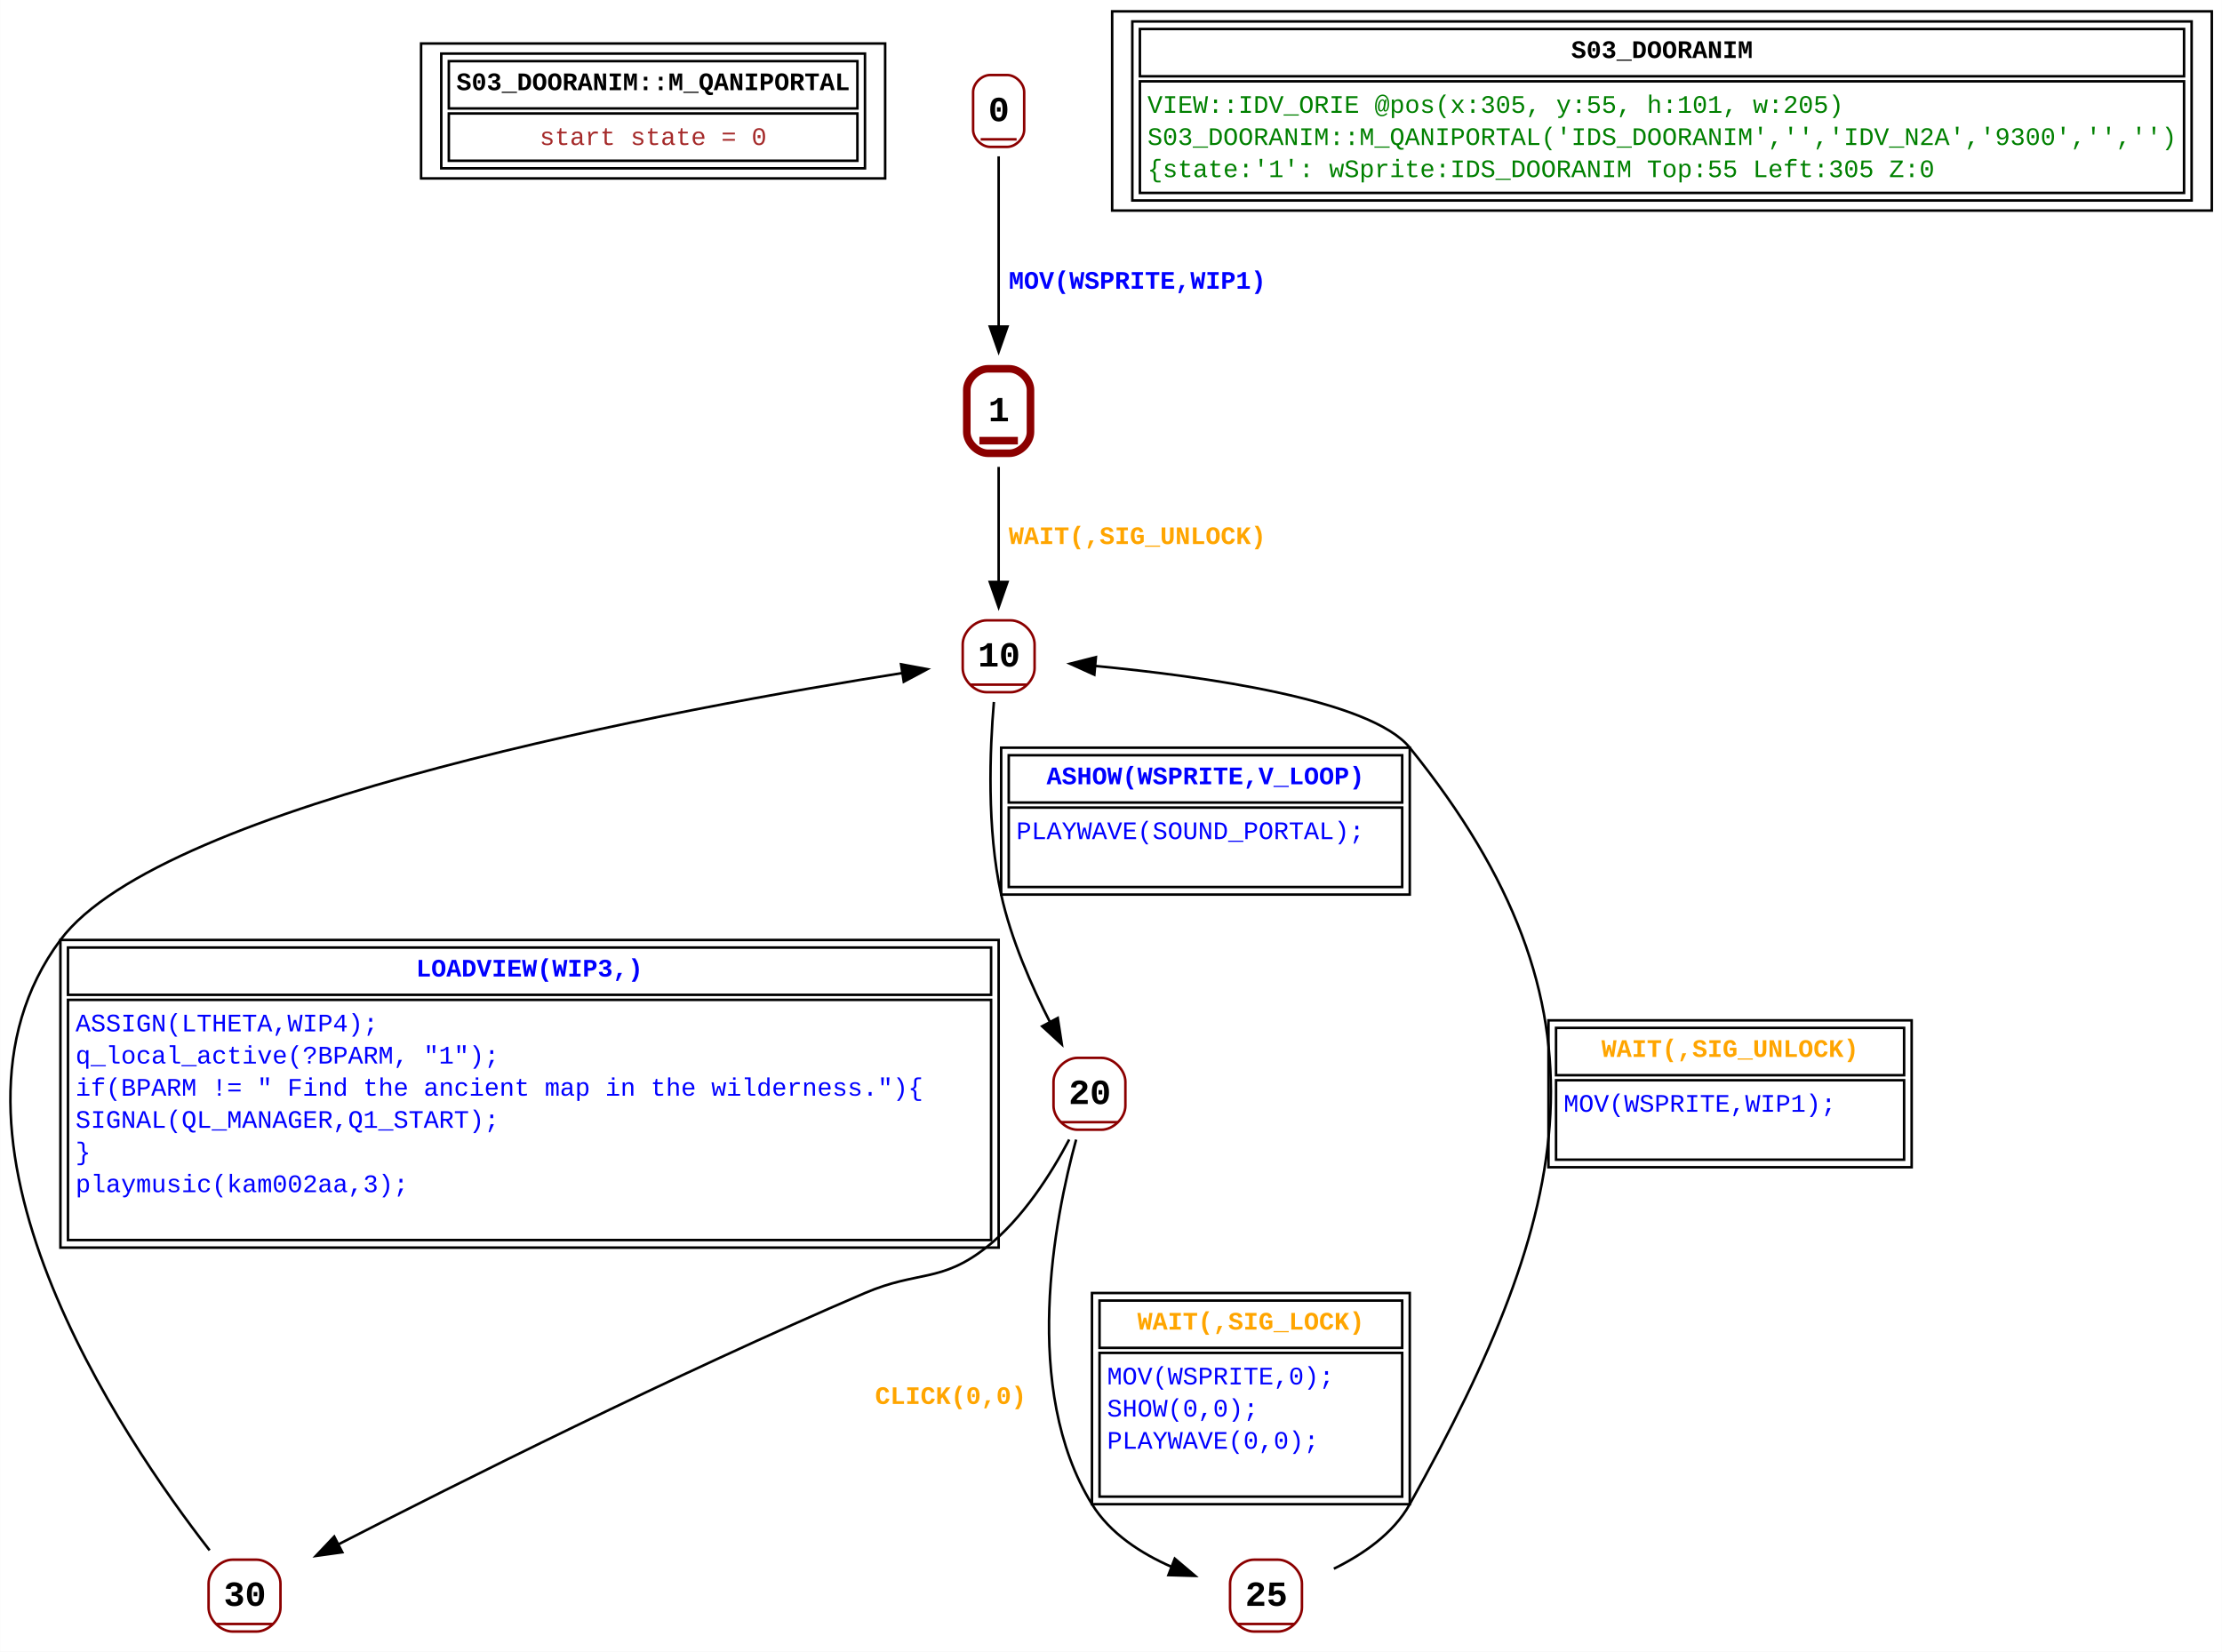
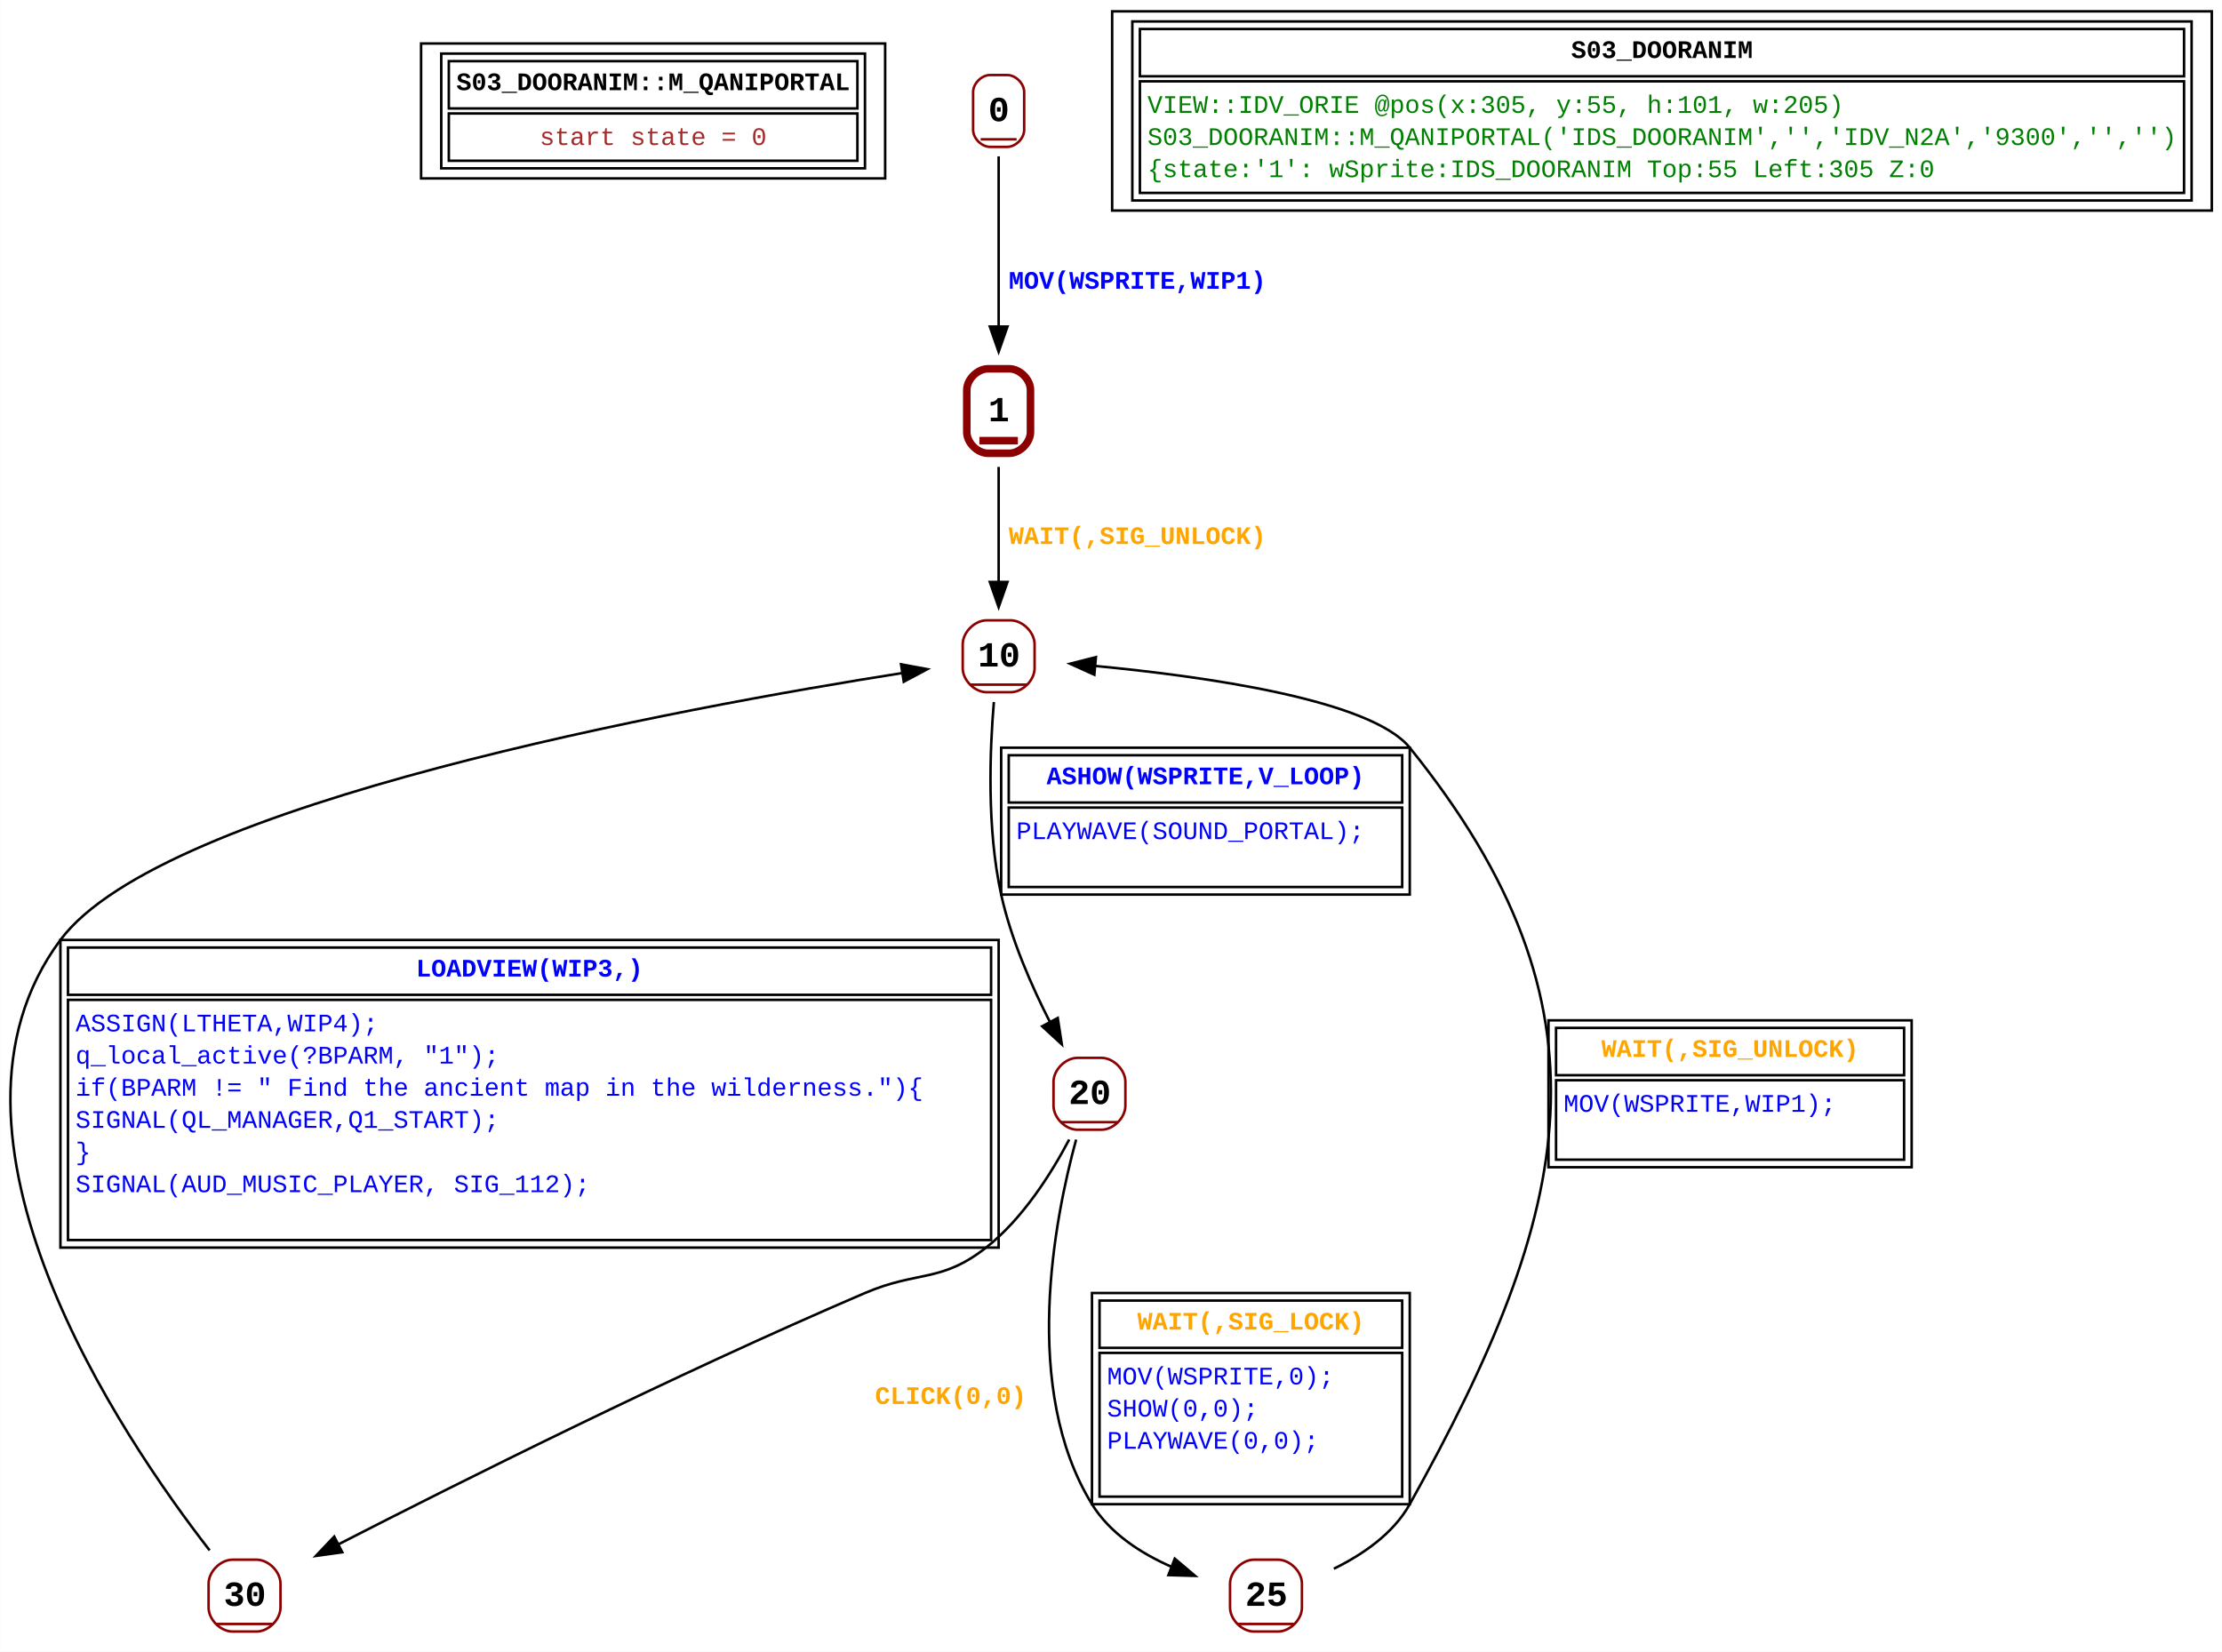
<svg xmlns="http://www.w3.org/2000/svg" width="881pt" height="655pt" viewBox="0.00 0.00 880.91 655.00">
  <g id="graph0" class="graph" transform="scale(1 1) rotate(0) translate(4 651)">
    <polygon fill="white" stroke="none" points="-4,4 -4,-651 876.91,-651 876.91,4 -4,4" />
    <g id="node1" class="node">
      <polygon fill="none" stroke="black" points="162.91,-580.25 162.91,-633.75 346.91,-633.75 346.91,-580.25 162.91,-580.25" />
      <polygon fill="none" stroke="black" points="173.91,-608 173.91,-626.75 335.91,-626.75 335.91,-608 173.91,-608" />
      <text text-anchor="start" x="176.91" y="-615.25" font-family="Courier New" font-weight="bold" font-size="10.00">S03_DOORANIM::M_QANIPORTAL</text>
      <polygon fill="none" stroke="black" points="173.91,-587.25 173.91,-606 335.91,-606 335.91,-587.25 173.91,-587.25" />
      <text text-anchor="start" x="209.91" y="-593.5" font-family="Courier New" font-size="10.00" fill="brown">start state = 0</text>
      <polygon fill="none" stroke="black" points="170.91,-584.25 170.91,-629.75 338.91,-629.75 338.91,-584.25 170.91,-584.25" />
    </g>
    <g id="node2" class="node">
      <polyline fill="none" stroke="darkred" points="384.78,-595.75 399.03,-595.75" />
      <text text-anchor="start" x="387.78" y="-602.95" font-family="Courier New" font-weight="bold" font-size="14.00">0</text>
      <path fill="none" stroke="darkred" d="M388.53,-592.75C388.53,-592.75 395.28,-592.75 395.28,-592.75 398.66,-592.75 402.03,-596.12 402.03,-599.5 402.03,-599.5 402.03,-614.5 402.03,-614.5 402.03,-617.88 398.66,-621.25 395.28,-621.25 395.28,-621.25 388.53,-621.25 388.53,-621.25 385.16,-621.25 381.78,-617.88 381.78,-614.5 381.78,-614.5 381.78,-599.5 381.78,-599.5 381.78,-596.12 385.16,-592.75 388.53,-592.75" />
    </g>
    <g id="node3" class="node">
      <polyline fill="none" stroke="darkred" stroke-width="3" points="384.28,-476.25 399.53,-476.25" />
      <text text-anchor="start" x="387.78" y="-483.95" font-family="Courier New" font-weight="bold" font-size="14.00">1</text>
      <path fill="none" stroke="darkred" stroke-width="3" d="M387.7,-471.25C387.7,-471.25 396.12,-471.25 396.12,-471.25 400.33,-471.25 404.53,-475.46 404.53,-479.67 404.53,-479.67 404.53,-496.33 404.53,-496.33 404.53,-500.54 400.33,-504.75 396.12,-504.75 396.12,-504.75 387.7,-504.75 387.7,-504.75 383.49,-504.75 379.28,-500.54 379.28,-496.33 379.28,-496.33 379.28,-479.67 379.28,-479.67 379.28,-475.46 383.49,-471.25 387.7,-471.25" />
    </g>
    <g id="edge1" class="edge">
      <path fill="none" stroke="black" d="M391.91,-588.99C391.91,-571.34 391.91,-543.32 391.91,-521.42" />
      <polygon fill="black" stroke="black" points="395.41,-521.51 391.91,-511.51 388.41,-521.51 395.41,-521.51" />
      <text text-anchor="start" x="395.91" y="-536.5" font-family="Courier New" font-weight="bold" font-size="10.00" fill="blue">MOV(WSPRITE,WIP1)</text>
    </g>
    <g id="node4" class="node">
      <polyline fill="none" stroke="darkred" points="380.66,-379.5 403.16,-379.5" />
      <text text-anchor="start" x="383.66" y="-386.7" font-family="Courier New" font-weight="bold" font-size="14.00">10</text>
      <path fill="none" stroke="darkred" d="M387.16,-376.5C387.16,-376.5 396.66,-376.5 396.66,-376.5 401.41,-376.5 406.16,-381.25 406.16,-386 406.16,-386 406.16,-395.5 406.16,-395.5 406.16,-400.25 401.41,-405 396.66,-405 396.66,-405 387.16,-405 387.16,-405 382.41,-405 377.66,-400.25 377.66,-395.5 377.66,-395.5 377.66,-386 377.66,-386 377.66,-381.25 382.41,-376.5 387.16,-376.5" />
    </g>
    <g id="edge2" class="edge">
      <path fill="none" stroke="black" d="M391.91,-465.86C391.91,-452.42 391.91,-434.84 391.91,-420.18" />
      <polygon fill="black" stroke="black" points="395.41,-420.22 391.91,-410.22 388.41,-420.22 395.41,-420.22" />
      <text text-anchor="start" x="395.91" y="-435.25" font-family="Courier New" font-weight="bold" font-size="10.00" fill="orange">WAIT(,SIG_UNLOCK)</text>
    </g>
    <g id="node5" class="node">
      <polyline fill="none" stroke="darkred" points="416.66,-206 439.16,-206" />
      <text text-anchor="start" x="419.66" y="-213.2" font-family="Courier New" font-weight="bold" font-size="14.00">20</text>
      <path fill="none" stroke="darkred" d="M423.16,-203C423.16,-203 432.66,-203 432.66,-203 437.41,-203 442.16,-207.75 442.16,-212.5 442.16,-212.5 442.16,-222 442.16,-222 442.16,-226.75 437.41,-231.5 432.66,-231.5 432.66,-231.5 423.16,-231.5 423.16,-231.5 418.41,-231.5 413.66,-226.75 413.66,-222 413.66,-222 413.66,-212.5 413.66,-212.5 413.66,-207.75 418.41,-203 423.16,-203" />
    </g>
    <g id="edge3" class="edge">
      <path fill="none" stroke="black" d="M390.02,-372.62C388.41,-353.69 387.16,-322.41 392.91,-296.25 396.8,-278.52 404.97,-259.93 412.43,-245.34" />
      <polygon fill="black" stroke="black" points="415.35,-247.31 416.96,-236.84 409.17,-244.02 415.35,-247.31" />
      <polygon fill="none" stroke="black" points="395.91,-332.75 395.91,-351.5 551.91,-351.5 551.91,-332.75 395.91,-332.75" />
      <text text-anchor="start" x="410.91" y="-340" font-family="Courier New" font-weight="bold" font-size="10.00" fill="blue">ASHOW(WSPRITE,V_LOOP)</text>
      <polygon fill="none" stroke="black" points="395.91,-299.25 395.91,-330.75 551.91,-330.75 551.91,-299.25 395.91,-299.25" />
      <text text-anchor="start" x="398.91" y="-318.25" font-family="Courier New" font-size="10.00" fill="blue">  PLAYWAVE(SOUND_PORTAL);</text>
      <text text-anchor="start" x="398.91" y="-305.5" font-family="Courier New" font-size="10.00" fill="blue"> </text>
      <polygon fill="none" stroke="black" points="392.91,-296.25 392.91,-354.5 554.91,-354.5 554.91,-296.25 392.91,-296.25" />
    </g>
    <g id="node6" class="node">
      <polyline fill="none" stroke="darkred" points="81.66,-7 104.16,-7" />
      <text text-anchor="start" x="84.66" y="-14.2" font-family="Courier New" font-weight="bold" font-size="14.00">30</text>
      <path fill="none" stroke="darkred" d="M88.16,-4C88.16,-4 97.66,-4 97.66,-4 102.41,-4 107.16,-8.75 107.16,-13.5 107.16,-13.5 107.16,-23 107.16,-23 107.16,-27.75 102.41,-32.5 97.66,-32.5 97.66,-32.5 88.16,-32.5 88.16,-32.5 83.41,-32.5 78.66,-27.75 78.66,-23 78.66,-23 78.66,-13.5 78.66,-13.5 78.66,-8.75 83.41,-4 88.16,-4" />
    </g>
    <g id="edge4" class="edge">
      <path fill="none" stroke="black" d="M419.88,-199.11C412.86,-185.78 401.5,-167.69 386.91,-156.25 368.98,-142.19 359.85,-147.22 338.91,-138.25 263.5,-105.95 177.72,-62.99 129.99,-38.51" />
      <polygon fill="black" stroke="black" points="131.67,-35.44 121.18,-33.98 128.47,-41.66 131.67,-35.44" />
      <text text-anchor="start" x="342.91" y="-94.25" font-family="Courier New" font-weight="bold" font-size="10.00" fill="orange">CLICK(0,0)</text>
    </g>
    <g id="node7" class="node">
      <polyline fill="none" stroke="darkred" points="486.66,-7 509.16,-7" />
      <text text-anchor="start" x="489.66" y="-14.2" font-family="Courier New" font-weight="bold" font-size="14.00">25</text>
      <path fill="none" stroke="darkred" d="M493.16,-4C493.16,-4 502.66,-4 502.66,-4 507.41,-4 512.16,-8.75 512.16,-13.5 512.16,-13.5 512.16,-23 512.16,-23 512.16,-27.75 507.41,-32.5 502.66,-32.5 502.66,-32.5 493.16,-32.5 493.16,-32.5 488.41,-32.5 483.66,-27.75 483.66,-23 483.66,-23 483.66,-13.5 483.66,-13.5 483.66,-8.75 488.41,-4 493.16,-4" />
    </g>
    <g id="edge5" class="edge">
      <path fill="none" stroke="black" d="M422.63,-199.09C414.06,-167.73 400.77,-100.16 428.91,-54.5 436.06,-42.9 448.36,-34.96 460.61,-29.6" />
      <polygon fill="black" stroke="black" points="461.74,-32.91 469.82,-26.07 459.23,-26.38 461.74,-32.91" />
      <polygon fill="none" stroke="black" points="431.91,-116.5 431.91,-135.25 551.91,-135.25 551.91,-116.5 431.91,-116.5" />
      <text text-anchor="start" x="446.91" y="-123.75" font-family="Courier New" font-weight="bold" font-size="10.00" fill="orange">WAIT(,SIG_LOCK)</text>
      <polygon fill="none" stroke="black" points="431.91,-57.5 431.91,-114.5 551.91,-114.5 551.91,-57.5 431.91,-57.5" />
      <text text-anchor="start" x="434.91" y="-102" font-family="Courier New" font-size="10.00" fill="blue">    MOV(WSPRITE,0);</text>
      <text text-anchor="start" x="434.91" y="-89.25" font-family="Courier New" font-size="10.00" fill="blue">    SHOW(0,0);</text>
      <text text-anchor="start" x="434.91" y="-76.5" font-family="Courier New" font-size="10.00" fill="blue">    PLAYWAVE(0,0);</text>
      <text text-anchor="start" x="434.91" y="-63.75" font-family="Courier New" font-size="10.00" fill="blue"> </text>
      <polygon fill="none" stroke="black" points="428.91,-54.5 428.91,-138.25 554.91,-138.25 554.91,-54.5 428.91,-54.5" />
    </g>
    <g id="edge7" class="edge">
      <path fill="none" stroke="black" d="M79.07,-36.2C44.73,-80.38 -37.55,-201.05 19.91,-278.25 60.46,-332.74 267.62,-370.53 354.01,-384.15" />
      <polygon fill="black" stroke="black" points="353.21,-387.57 363.63,-385.64 354.29,-380.65 353.21,-387.57" />
      <polygon fill="none" stroke="black" points="22.91,-256.5 22.91,-275.25 388.91,-275.25 388.91,-256.5 22.91,-256.5" />
      <text text-anchor="start" x="160.91" y="-263.75" font-family="Courier New" font-weight="bold" font-size="10.00" fill="blue">LOADVIEW(WIP3,)</text>
      <polygon fill="none" stroke="black" points="22.91,-159.25 22.91,-254.5 388.91,-254.5 388.91,-159.25 22.91,-159.25" />
      <text text-anchor="start" x="25.91" y="-242" font-family="Courier New" font-size="10.00" fill="blue">    ASSIGN(LTHETA,WIP4);</text>
      <text text-anchor="start" x="25.91" y="-229.25" font-family="Courier New" font-size="10.00" fill="blue">    q_local_active(?BPARM, "1");</text>
      <text text-anchor="start" x="25.91" y="-216.5" font-family="Courier New" font-size="10.00" fill="blue">    if(BPARM != " Find the ancient map in the wilderness."){</text>
      <text text-anchor="start" x="25.91" y="-203.75" font-family="Courier New" font-size="10.00" fill="blue">     SIGNAL(QL_MANAGER,Q1_START);</text>
      <text text-anchor="start" x="25.91" y="-191" font-family="Courier New" font-size="10.00" fill="blue">    }</text>
-       <text text-anchor="start" x="25.91" y="-178.25" font-family="Courier New" font-size="10.00" fill="blue">     playmusic(kam002aa,3);</text>
+       <text text-anchor="start" x="25.91" y="-178.25" font-family="Courier New" font-size="10.00" fill="blue">    SIGNAL(AUD_MUSIC_PLAYER, SIG_112);</text>
      <text text-anchor="start" x="25.91" y="-165.5" font-family="Courier New" font-size="10.00" fill="blue"> </text>
      <polygon fill="none" stroke="black" points="19.91,-156.25 19.91,-278.25 391.91,-278.25 391.91,-156.25 19.91,-156.25" />
    </g>
    <g id="edge6" class="edge">
      <path fill="none" stroke="black" d="M524.81,-28.91C536.23,-34.51 548.4,-42.81 554.91,-54.5 619.82,-170.97 638.64,-250.73 554.91,-354.5 539.5,-373.59 473.07,-382.85 429.91,-386.93" />
      <polygon fill="black" stroke="black" points="429.85,-383.43 420.2,-387.8 430.47,-390.4 429.85,-383.43" />
      <polygon fill="none" stroke="black" points="612.91,-224.62 612.91,-243.38 750.91,-243.38 750.91,-224.62 612.91,-224.62" />
      <text text-anchor="start" x="630.91" y="-231.88" font-family="Courier New" font-weight="bold" font-size="10.00" fill="orange">WAIT(,SIG_UNLOCK)</text>
      <polygon fill="none" stroke="black" points="612.91,-191.12 612.91,-222.62 750.91,-222.62 750.91,-191.12 612.91,-191.12" />
      <text text-anchor="start" x="615.91" y="-210.12" font-family="Courier New" font-size="10.00" fill="blue">    MOV(WSPRITE,WIP1);</text>
      <text text-anchor="start" x="615.91" y="-197.38" font-family="Courier New" font-size="10.00" fill="blue"> </text>
      <polygon fill="none" stroke="black" points="609.91,-188.12 609.91,-246.38 753.91,-246.38 753.91,-188.12 609.91,-188.12" />
    </g>
    <g id="node8" class="node">
      <polygon fill="none" stroke="black" points="436.91,-567.5 436.91,-646.5 872.91,-646.5 872.91,-567.5 436.91,-567.5" />
      <polygon fill="none" stroke="black" points="447.91,-620.75 447.91,-639.5 861.91,-639.5 861.91,-620.75 447.91,-620.75" />
      <text text-anchor="start" x="618.91" y="-628" font-family="Courier New" font-weight="bold" font-size="10.00">S03_DOORANIM</text>
      <polygon fill="none" stroke="black" points="447.91,-574.5 447.91,-618.75 861.91,-618.75 861.91,-574.5 447.91,-574.5" />
      <text text-anchor="start" x="450.91" y="-606.25" font-family="Courier New" font-size="10.00" fill="green">VIEW::IDV_ORIE @pos(x:305, y:55, h:101, w:205)</text>
      <text text-anchor="start" x="450.91" y="-593.5" font-family="Courier New" font-size="10.00" fill="green">S03_DOORANIM::M_QANIPORTAL('IDS_DOORANIM','','IDV_N2A','9300','','')</text>
      <text text-anchor="start" x="450.91" y="-580.75" font-family="Courier New" font-size="10.00" fill="green">{state:'1': wSprite:IDS_DOORANIM Top:55 Left:305 Z:0</text>
      <polygon fill="none" stroke="black" points="444.91,-571.5 444.91,-642.5 864.91,-642.5 864.91,-571.5 444.91,-571.5" />
    </g>
  </g>
</svg>
